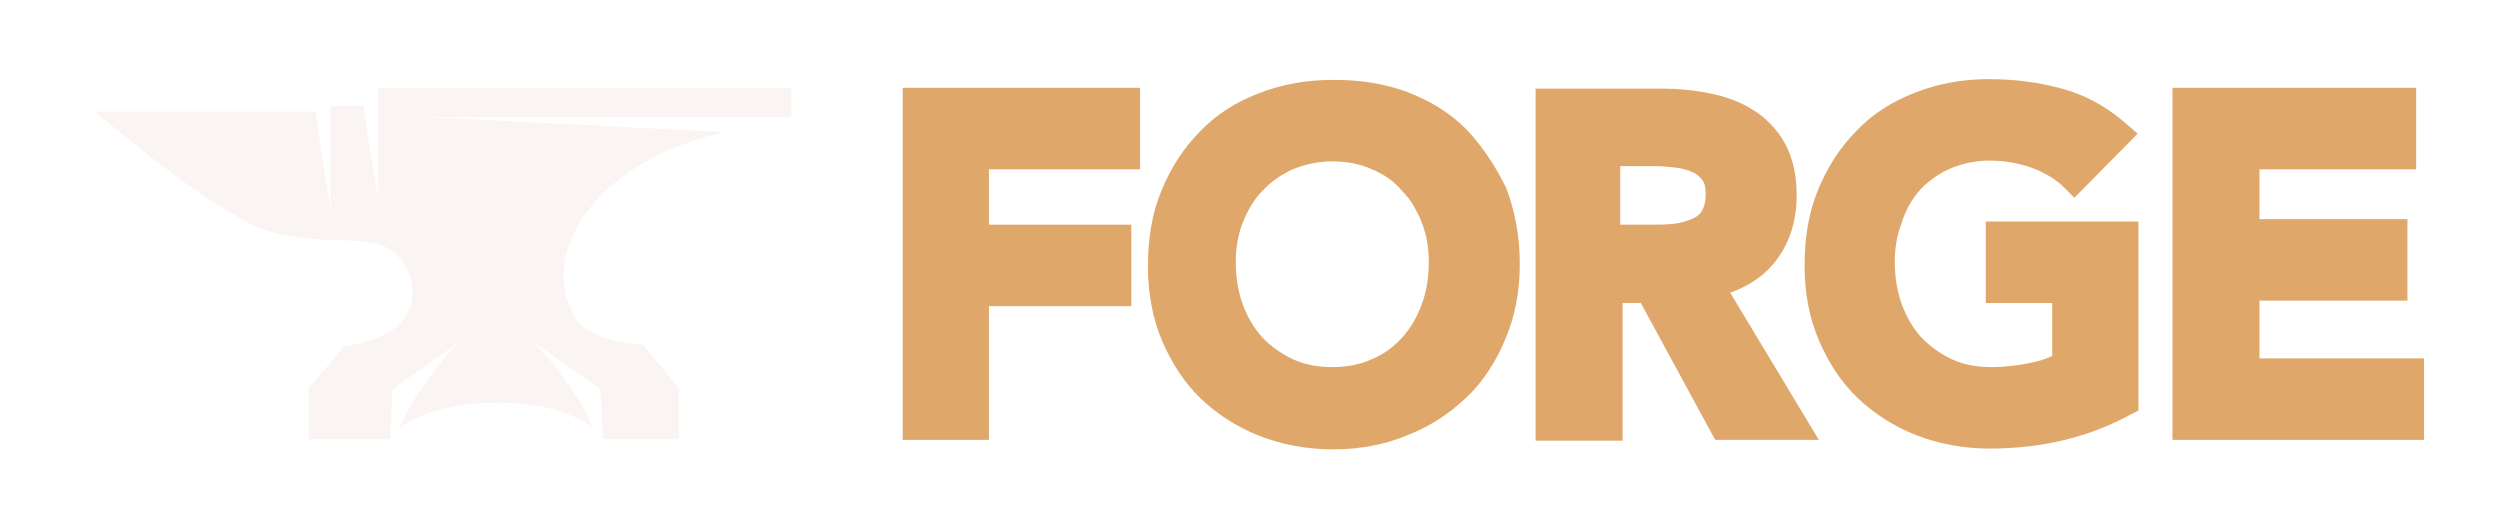
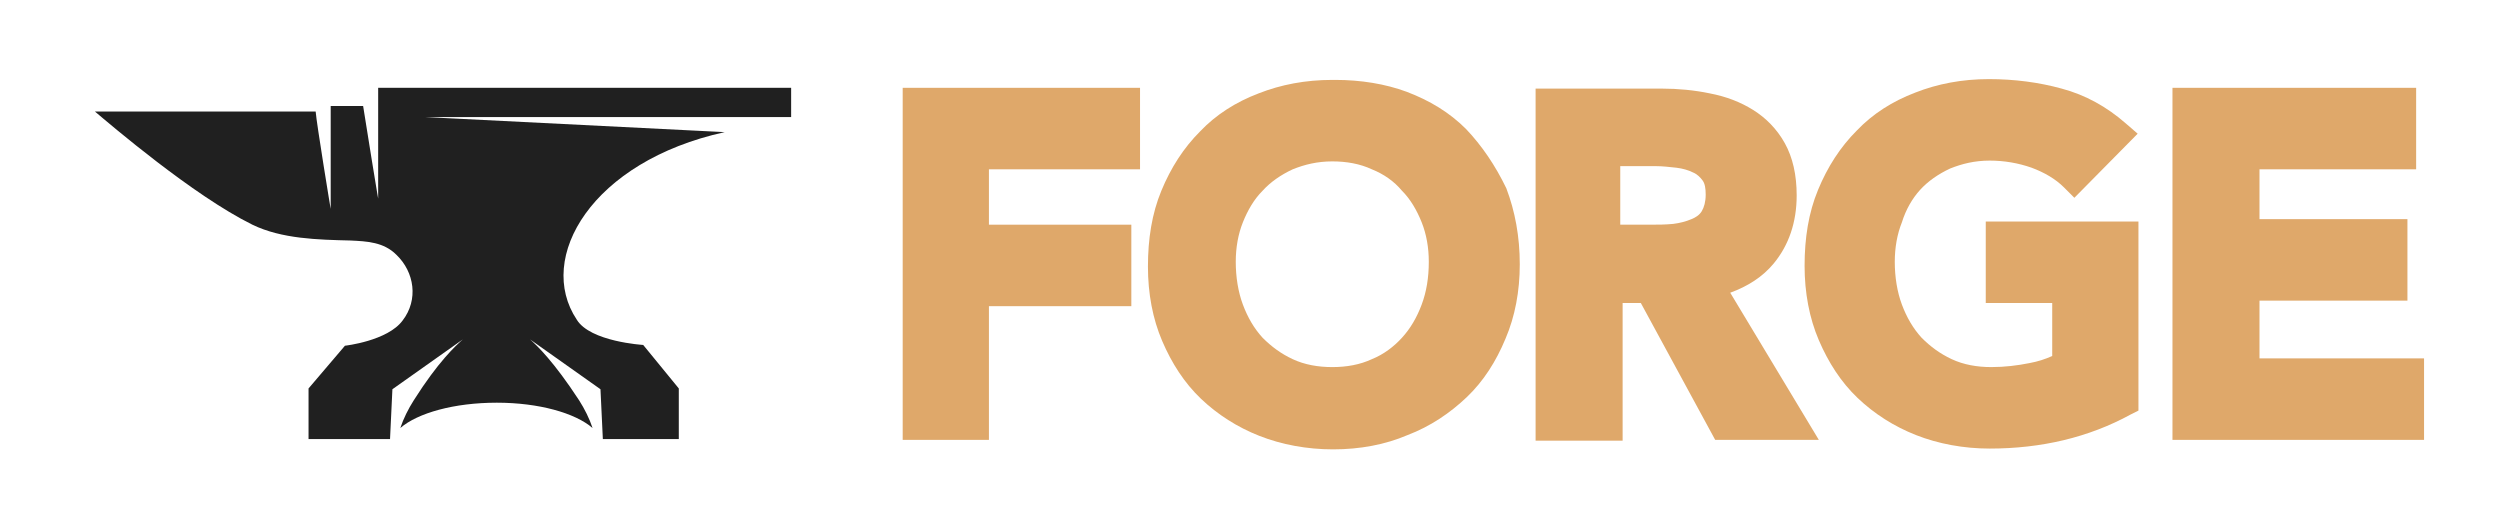
<svg xmlns="http://www.w3.org/2000/svg" version="1.1" id="Ebene_1" x="0px" y="0px" viewBox="0 0 316 66.7" style="enable-background:new 0 0 316 66.7;" xml:space="preserve">
  <style type="text/css">
	.st0{fill:#DFA86A;}
- 	.st1{fill:#FAF4F3;}
+ 	.st1{fill:#202020;}
</style>
  <g>
    <g>
      <polygon class="st0" points="114.1,55.6 125,55.6 125,38.7 143,38.7 143,28.4 125,28.4 125,21.4 144.1,21.4 144.1,11.1     114.1,11.1   " />
      <path class="st0" d="M185.3,16.3c-2.1-2.1-4.6-3.6-7.5-4.7c-2.7-1-5.8-1.5-9-1.5l-0.4,0c-3.4,0-6.5,0.6-9.3,1.7    c-2.9,1.1-5.4,2.7-7.4,4.8c-2.1,2.1-3.7,4.6-4.9,7.5c-1.2,2.9-1.7,6.1-1.7,9.6c0,3.4,0.6,6.6,1.8,9.4c1.2,2.8,2.8,5.3,4.9,7.3    c2.1,2,4.6,3.6,7.4,4.7c2.8,1.1,6,1.7,9.3,1.7h0h0c3.4,0,6.6-0.6,9.4-1.8c2.9-1.1,5.4-2.8,7.5-4.8c2.1-2,3.7-4.5,4.9-7.4    c1.2-2.8,1.8-6,1.8-9.4c0-3.5-0.6-6.7-1.7-9.6C189,20.9,187.3,18.4,185.3,16.3z M180.6,33.1c0,2-0.3,3.8-0.9,5.4    c-0.6,1.6-1.4,3-2.5,4.2c-1,1.1-2.3,2.1-3.8,2.7c-1.5,0.7-3.2,1-5,1c-1.8,0-3.5-0.3-5-1c-1.5-0.7-2.7-1.6-3.8-2.7    c-1.1-1.2-1.9-2.6-2.5-4.2c-0.6-1.6-0.9-3.5-0.9-5.4c0-1.8,0.3-3.5,0.9-5c0.6-1.5,1.4-2.9,2.5-4c1-1.1,2.3-2,3.8-2.7    c1.5-0.6,3.1-1,5-1c1.8,0,3.5,0.3,5,1c1.5,0.6,2.8,1.5,3.8,2.7c1.1,1.1,1.9,2.5,2.5,4C180.3,29.6,180.6,31.3,180.6,33.1z" />
      <path class="st0" d="M224.2,33.3c1.9-2.3,2.9-5.2,2.9-8.6c0-2.6-0.5-4.8-1.5-6.6c-1-1.8-2.4-3.2-4-4.2c-1.6-1-3.4-1.7-5.5-2.1    c-1.9-0.4-4-0.6-6-0.6h-16v44.5h11V38.3h2.3l9.4,17.3h13.1l-11.2-18.6C220.9,36.2,222.8,35,224.2,33.3z M204.9,21h4.4    c0.8,0,1.7,0.1,2.6,0.2c0.8,0.1,1.5,0.3,2.1,0.6c0.5,0.2,0.9,0.6,1.2,1c0.3,0.4,0.4,1,0.4,1.8c0,0.9-0.2,1.6-0.5,2.1    c-0.3,0.5-0.8,0.8-1.3,1c-0.7,0.3-1.5,0.5-2.3,0.6c-1,0.1-2,0.1-2.9,0.1h-3.8V21z" />
      <path class="st0" d="M242.7,24c1-1.1,2.3-2,3.8-2.7c1.5-0.6,3.1-1,5-1c1.8,0,3.6,0.3,5.3,0.9c1.6,0.6,3,1.4,4.1,2.5l1.3,1.3l8-8.1    l-1.5-1.3c-2.4-2.1-5.1-3.6-8.1-4.4c-2.9-0.8-6-1.2-9.2-1.2c-3.4,0-6.5,0.6-9.3,1.7c-2.9,1.1-5.4,2.7-7.4,4.8    c-2.1,2.1-3.7,4.6-4.9,7.5c-1.2,2.9-1.7,6.1-1.7,9.6c0,3.4,0.6,6.6,1.8,9.4c1.2,2.8,2.8,5.3,4.9,7.3c2.1,2,4.6,3.6,7.4,4.7    c2.8,1.1,6,1.7,9.3,1.7c6.5,0,12.5-1.4,17.8-4.3l1-0.5V28h-19.3v10.3h8.4V45c-0.9,0.4-1.8,0.7-2.9,0.9c-1.5,0.3-3.1,0.5-4.8,0.5    c-1.8,0-3.5-0.3-5-1c-1.5-0.7-2.7-1.6-3.8-2.7c-1.1-1.2-1.9-2.6-2.5-4.2c-0.6-1.6-0.9-3.5-0.9-5.4c0-1.8,0.3-3.5,0.9-5    C240.9,26.5,241.7,25.1,242.7,24z" />
      <polygon class="st0" points="285.6,45.3 285.6,38 304.3,38 304.3,27.7 285.6,27.7 285.6,21.4 305.4,21.4 305.4,11.1 274.6,11.1     274.6,55.6 306.4,55.6 306.4,45.3   " />
    </g>
    <path class="st1" d="M91.6,16.7l-37.8-1.9l46.2,0v-3.7H47.8l0,7.8v6.2c0,0.1-1.5-9.1-1.9-11.7h-4.1v6.8v6.2   c0,0.1-1.8-10.9-1.9-12.3c-10.4,0-27.9,0-27.9,0c1.9,1.6,12.4,10.6,19.9,14.3c3.7,1.8,8.3,1.9,12.4,2c2.1,0.1,4.2,0.2,5.8,1.8   c2.3,2.2,2.8,5.7,0.8,8.3c-1.9,2.6-7.3,3.2-7.3,3.2L39,49.1v6.4h10.3l0.3-6.3l8.9-6.3c-0.9,0.8-3.1,2.8-6.2,7.7   c-0.7,1.1-1.3,2.3-1.7,3.5c2.2-1.9,6.8-3.2,12.2-3.2c5.3,0,9.9,1.3,12.1,3.2c-0.4-1.2-1-2.4-1.7-3.5c-3.2-4.9-5.3-6.9-6.2-7.7   l8.9,6.3l0.3,6.3h9.6v-6.4l-4.5-5.5c0,0-6.7-0.4-8.4-3.2C67.7,32.6,74.8,20.4,91.6,16.7z" />
  </g>
</svg>
